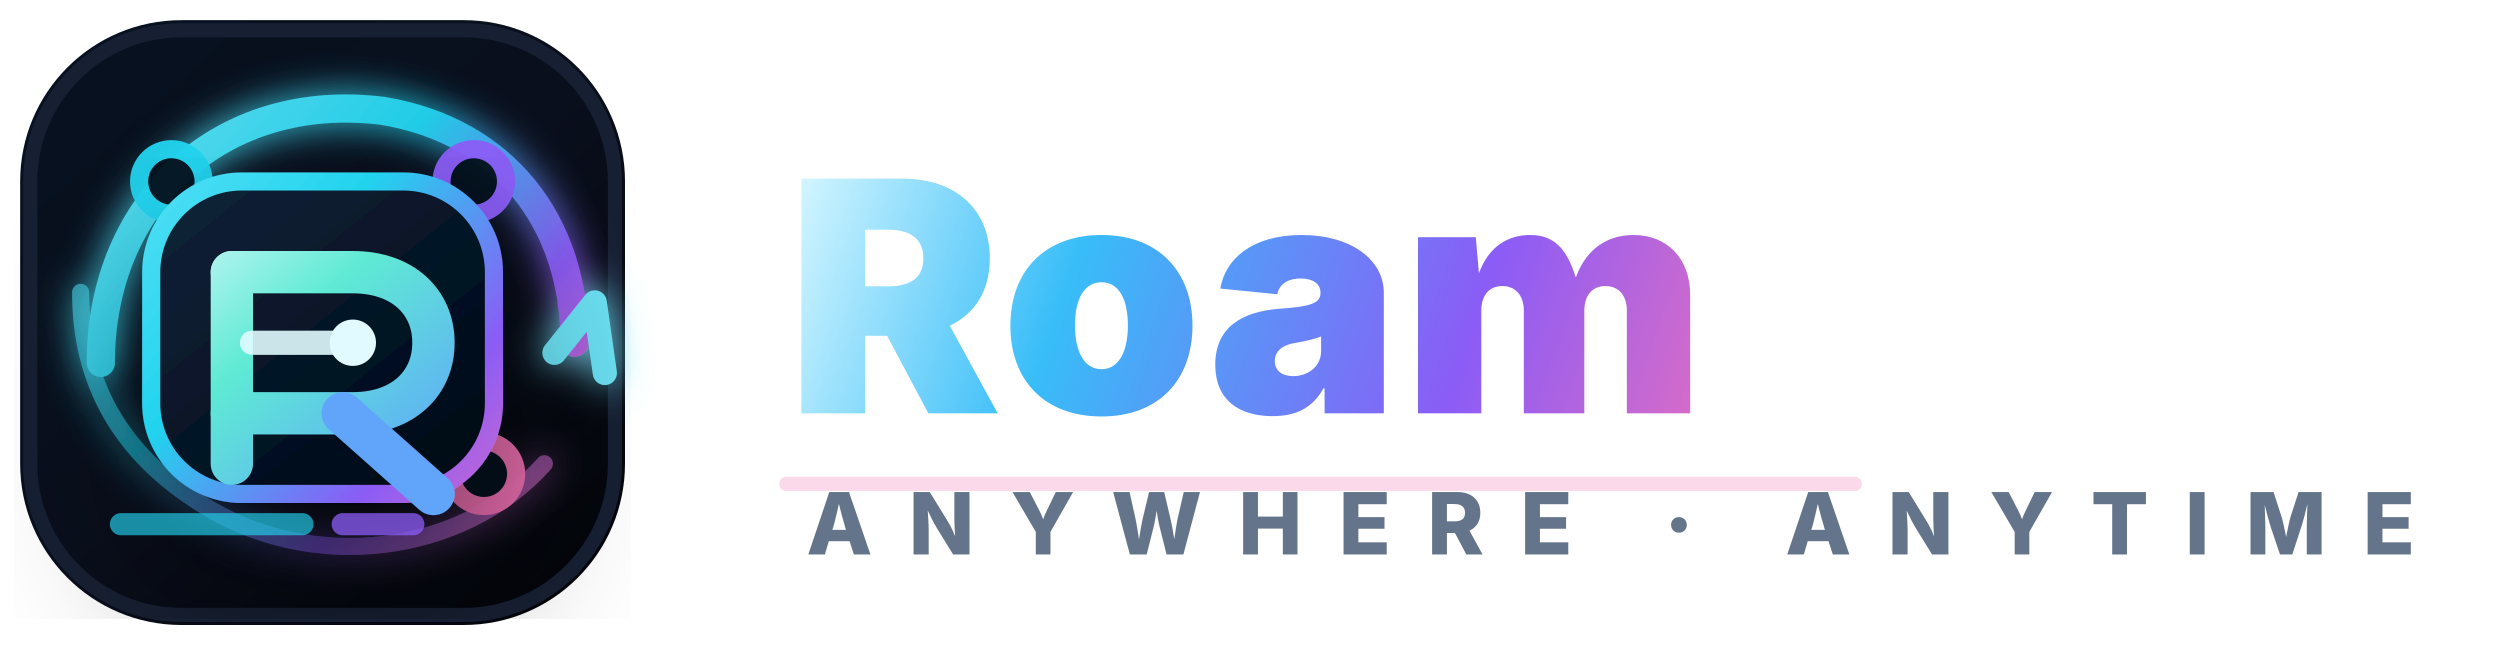
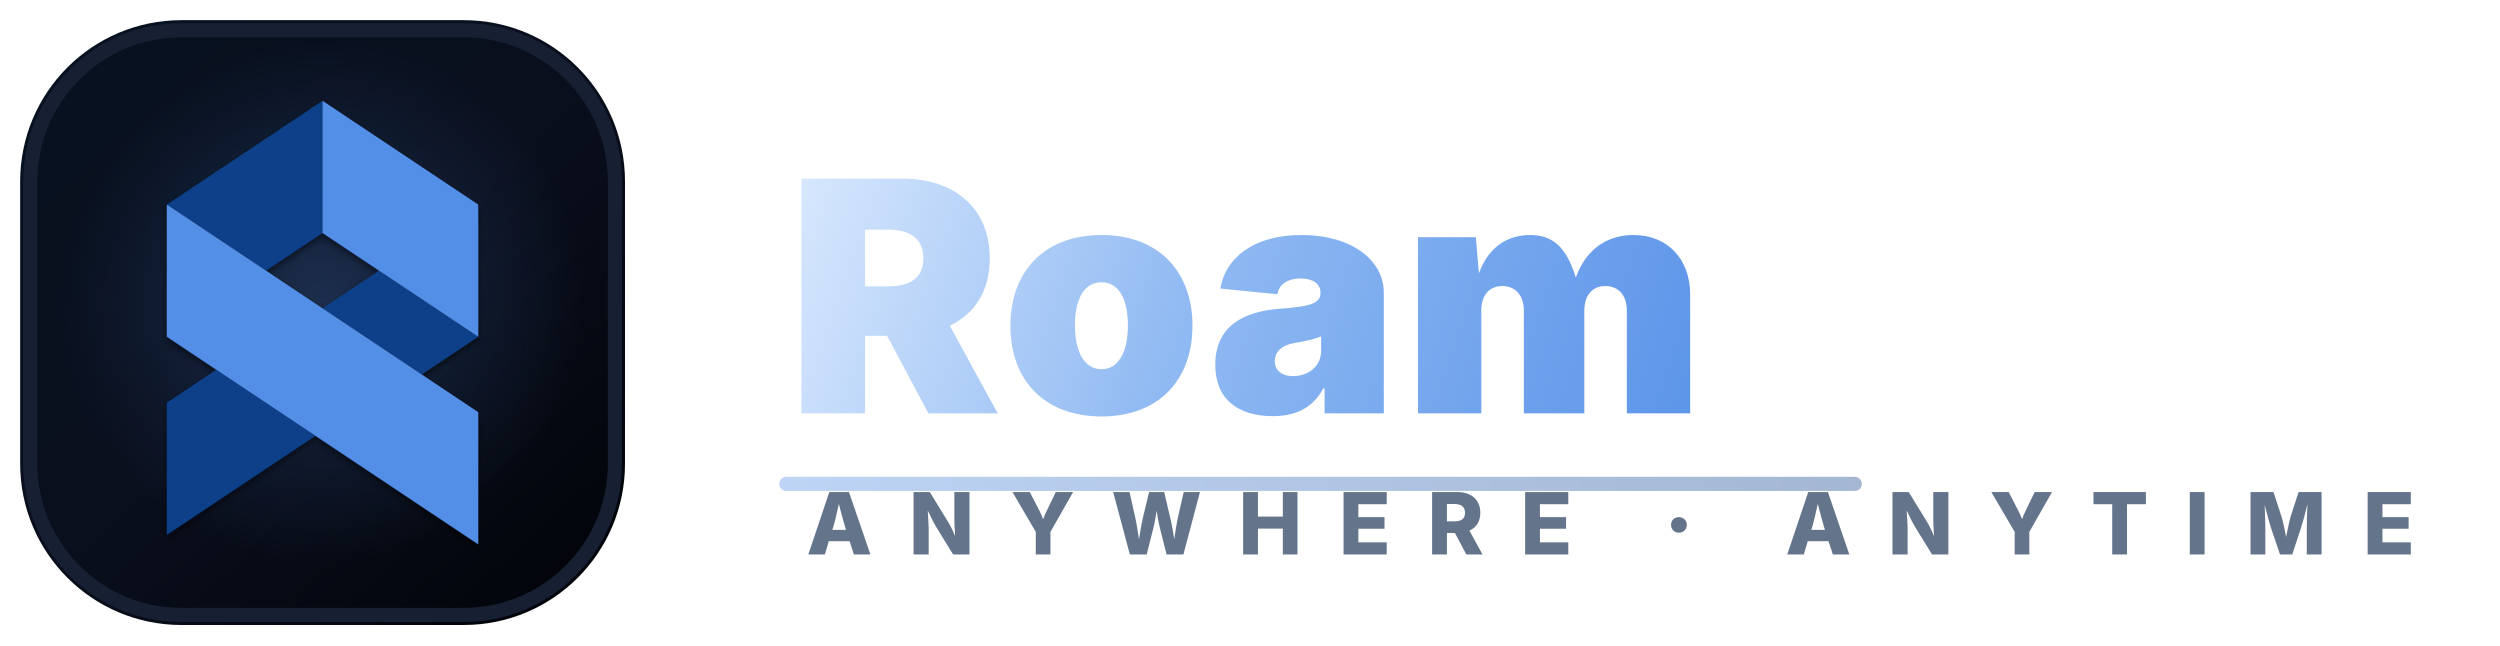
<svg xmlns="http://www.w3.org/2000/svg" viewBox="0 0 248 64" width="248" height="64" role="img" aria-label="Roam">
  <defs>
    <linearGradient id="roam-bg" x1="8" y1="5" x2="58" y2="60" gradientUnits="userSpaceOnUse">
      <stop offset="0" stop-color="#07111f" />
      <stop offset=".48" stop-color="#0a0f1d" />
      <stop offset="1" stop-color="#020409" />
    </linearGradient>
-     <linearGradient id="roam-ring" x1="7" y1="10" x2="57" y2="53" gradientUnits="userSpaceOnUse">
-       <stop offset="0" stop-color="#6ee7f9" />
-       <stop offset=".42" stop-color="#22d3ee" />
-       <stop offset=".72" stop-color="#8b5cf6" />
-       <stop offset="1" stop-color="#f472b6" />
+     <radialGradient id="roam-halo" cx="32" cy="30" r="26" gradientUnits="userSpaceOnUse">
+       <stop offset="0" stop-color="#538EE7" stop-opacity=".24" />
+       <stop offset="1" stop-color="#538EE7" stop-opacity="0" />
+     </radialGradient>
+     <linearGradient id="roam-word" x1="78" y1="14" x2="176" y2="48" gradientUnits="userSpaceOnUse">
+       <stop offset="0" stop-color="#dbeafe" />
+       <stop offset=".42" stop-color="#8FB9F2" />
+       <stop offset="1" stop-color="#538EE7" />
    </linearGradient>
-     <linearGradient id="roam-core" x1="19" y1="15" x2="47" y2="50" gradientUnits="userSpaceOnUse">
-       <stop offset="0" stop-color="#0f2439" />
-       <stop offset=".5" stop-color="#061526" />
-       <stop offset="1" stop-color="#030712" />
+     <linearGradient id="roam-rule" x1="78" y1="48" x2="184" y2="48" gradientUnits="userSpaceOnUse">
+       <stop offset="0" stop-color="#538EE7" />
+       <stop offset="1" stop-color="#0F4089" />
    </linearGradient>
-     <linearGradient id="roam-r" x1="20" y1="17" x2="45" y2="46" gradientUnits="userSpaceOnUse">
-       <stop offset="0" stop-color="#e0faff" />
-       <stop offset=".45" stop-color="#5eead4" />
-       <stop offset="1" stop-color="#60a5fa" />
-     </linearGradient>
-     <linearGradient id="roam-word" x1="78" y1="14" x2="176" y2="48" gradientUnits="userSpaceOnUse">
-       <stop offset="0" stop-color="#e0faff" />
-       <stop offset=".3" stop-color="#38bdf8" />
-       <stop offset=".68" stop-color="#8b5cf6" />
-       <stop offset="1" stop-color="#f472b6" />
-     </linearGradient>
-     <filter id="roam-glow" x="-45%" y="-45%" width="190%" height="190%">
-       <feGaussianBlur stdDeviation="1.8" result="blur" />
-       <feMerge>
-         <feMergeNode in="blur" />
-         <feMergeNode in="SourceGraphic" />
-       </feMerge>
-     </filter>
    <filter id="roam-shadow" x="-40%" y="-40%" width="180%" height="180%">
-       <feDropShadow dx="0" dy="10" stdDeviation="8" flood-color="#000" flood-opacity=".45" />
+       <feDropShadow dx="0" dy="1.6" stdDeviation="1.6" flood-color="#000" flood-opacity=".5" />
    </filter>
  </defs>
  <g>
    <rect x="2" y="2" width="60" height="60" rx="16" fill="url(#roam-bg)" />
+     <rect x="2" y="2" width="60" height="60" rx="16" fill="url(#roam-halo)" />
    <rect x="3" y="3" width="58" height="58" rx="15" fill="none" stroke="#172033" stroke-width="1.4" />
-     <g filter="url(#roam-glow)" opacity=".96">
-       <path d="M10 36C10 20 22 9 38 11C50 13 57 22 57 34" fill="none" stroke="url(#roam-ring)" stroke-width="2.8" stroke-linecap="round" />
-       <path d="M55 35L59 30L60 37" fill="none" stroke="#6ee7f9" stroke-width="2.4" stroke-linecap="round" stroke-linejoin="round" />
-       <path d="M54 46C46 55 31 57 20 50C12 45 8 38 8 29" fill="none" stroke="url(#roam-ring)" stroke-width="1.7" stroke-linecap="round" opacity=".6" />
+     <g filter="url(#roam-shadow)" transform="translate(16.55 10) scale(.234)">
+       <g fill="#0F4089">
+         <path d="M66 0 66 56 42 72 0 44Z" />
+         <path d="M90 72 132 100 108 116 66 88Z" />
+         <path d="M21 114 63 142 0 184 0 128Z" />
+       </g>
+       <g fill="#538EE7">
+         <path d="M66 0 132 44 132 100 90 72 66 56Z" />
+         <path d="M0 44 132 132 132 188 0 100Z" />
+       </g>
    </g>
-     <g opacity=".95">
-       <path d="M17 18L25 25" stroke="#22d3ee" stroke-width="1.5" stroke-linecap="round" />
-       <path d="M47 18L39 25" stroke="#8b5cf6" stroke-width="1.5" stroke-linecap="round" />
-       <path d="M48 47L40 40" stroke="#f472b6" stroke-width="1.5" stroke-linecap="round" />
-       <circle cx="17" cy="18" r="3.2" fill="#03111d" stroke="#22d3ee" stroke-width="1.8" />
-       <circle cx="47" cy="18" r="3.2" fill="#03111d" stroke="#8b5cf6" stroke-width="1.8" />
-       <circle cx="48" cy="47" r="3.2" fill="#03111d" stroke="#f472b6" stroke-width="1.8" />
-     </g>
-     <g filter="url(#roam-shadow)">
-       <rect x="15" y="18" width="34" height="31" rx="9" fill="url(#roam-core)" stroke="url(#roam-ring)" stroke-width="1.8" />
-       <path d="M23 27H35C40 27 43 30 43 34C43 38 40 41 35 41H23" fill="none" stroke="url(#roam-r)" stroke-width="4.2" stroke-linecap="round" stroke-linejoin="round" />
-       <path d="M23 27V46" fill="none" stroke="url(#roam-r)" stroke-width="4.2" stroke-linecap="round" />
-       <path d="M34 41L43 49" fill="none" stroke="#60a5fa" stroke-width="4.2" stroke-linecap="round" />
-       <path d="M25 34H34" stroke="#dffbff" stroke-width="2.4" stroke-linecap="round" opacity=".9" />
-       <circle cx="35" cy="34" r="2.3" fill="#e0faff" />
-     </g>
-     <path d="M12 52H30" stroke="#22d3ee" stroke-width="2.2" stroke-linecap="round" opacity=".65" />
-     <path d="M34 52H41" stroke="#8b5cf6" stroke-width="2.2" stroke-linecap="round" opacity=".75" />
  </g>
  <text x="78" y="41" font-family="Inter, ui-sans-serif, system-ui, -apple-system, BlinkMacSystemFont, Segoe UI, sans-serif" font-size="32" font-weight="850" letter-spacing=".2" fill="url(#roam-word)">Roam</text>
  <text x="80" y="55" font-family="Inter, ui-sans-serif, system-ui, sans-serif" font-size="8.5" font-weight="800" letter-spacing="3.6" fill="#64748b">ANYWHERE · ANYTIME</text>
-   <path d="M78 48H184" stroke="url(#roam-ring)" stroke-width="1.4" stroke-linecap="round" opacity=".28" />
+   <path d="M78 48H184" stroke="url(#roam-rule)" stroke-width="1.4" stroke-linecap="round" opacity=".38" />
</svg>
